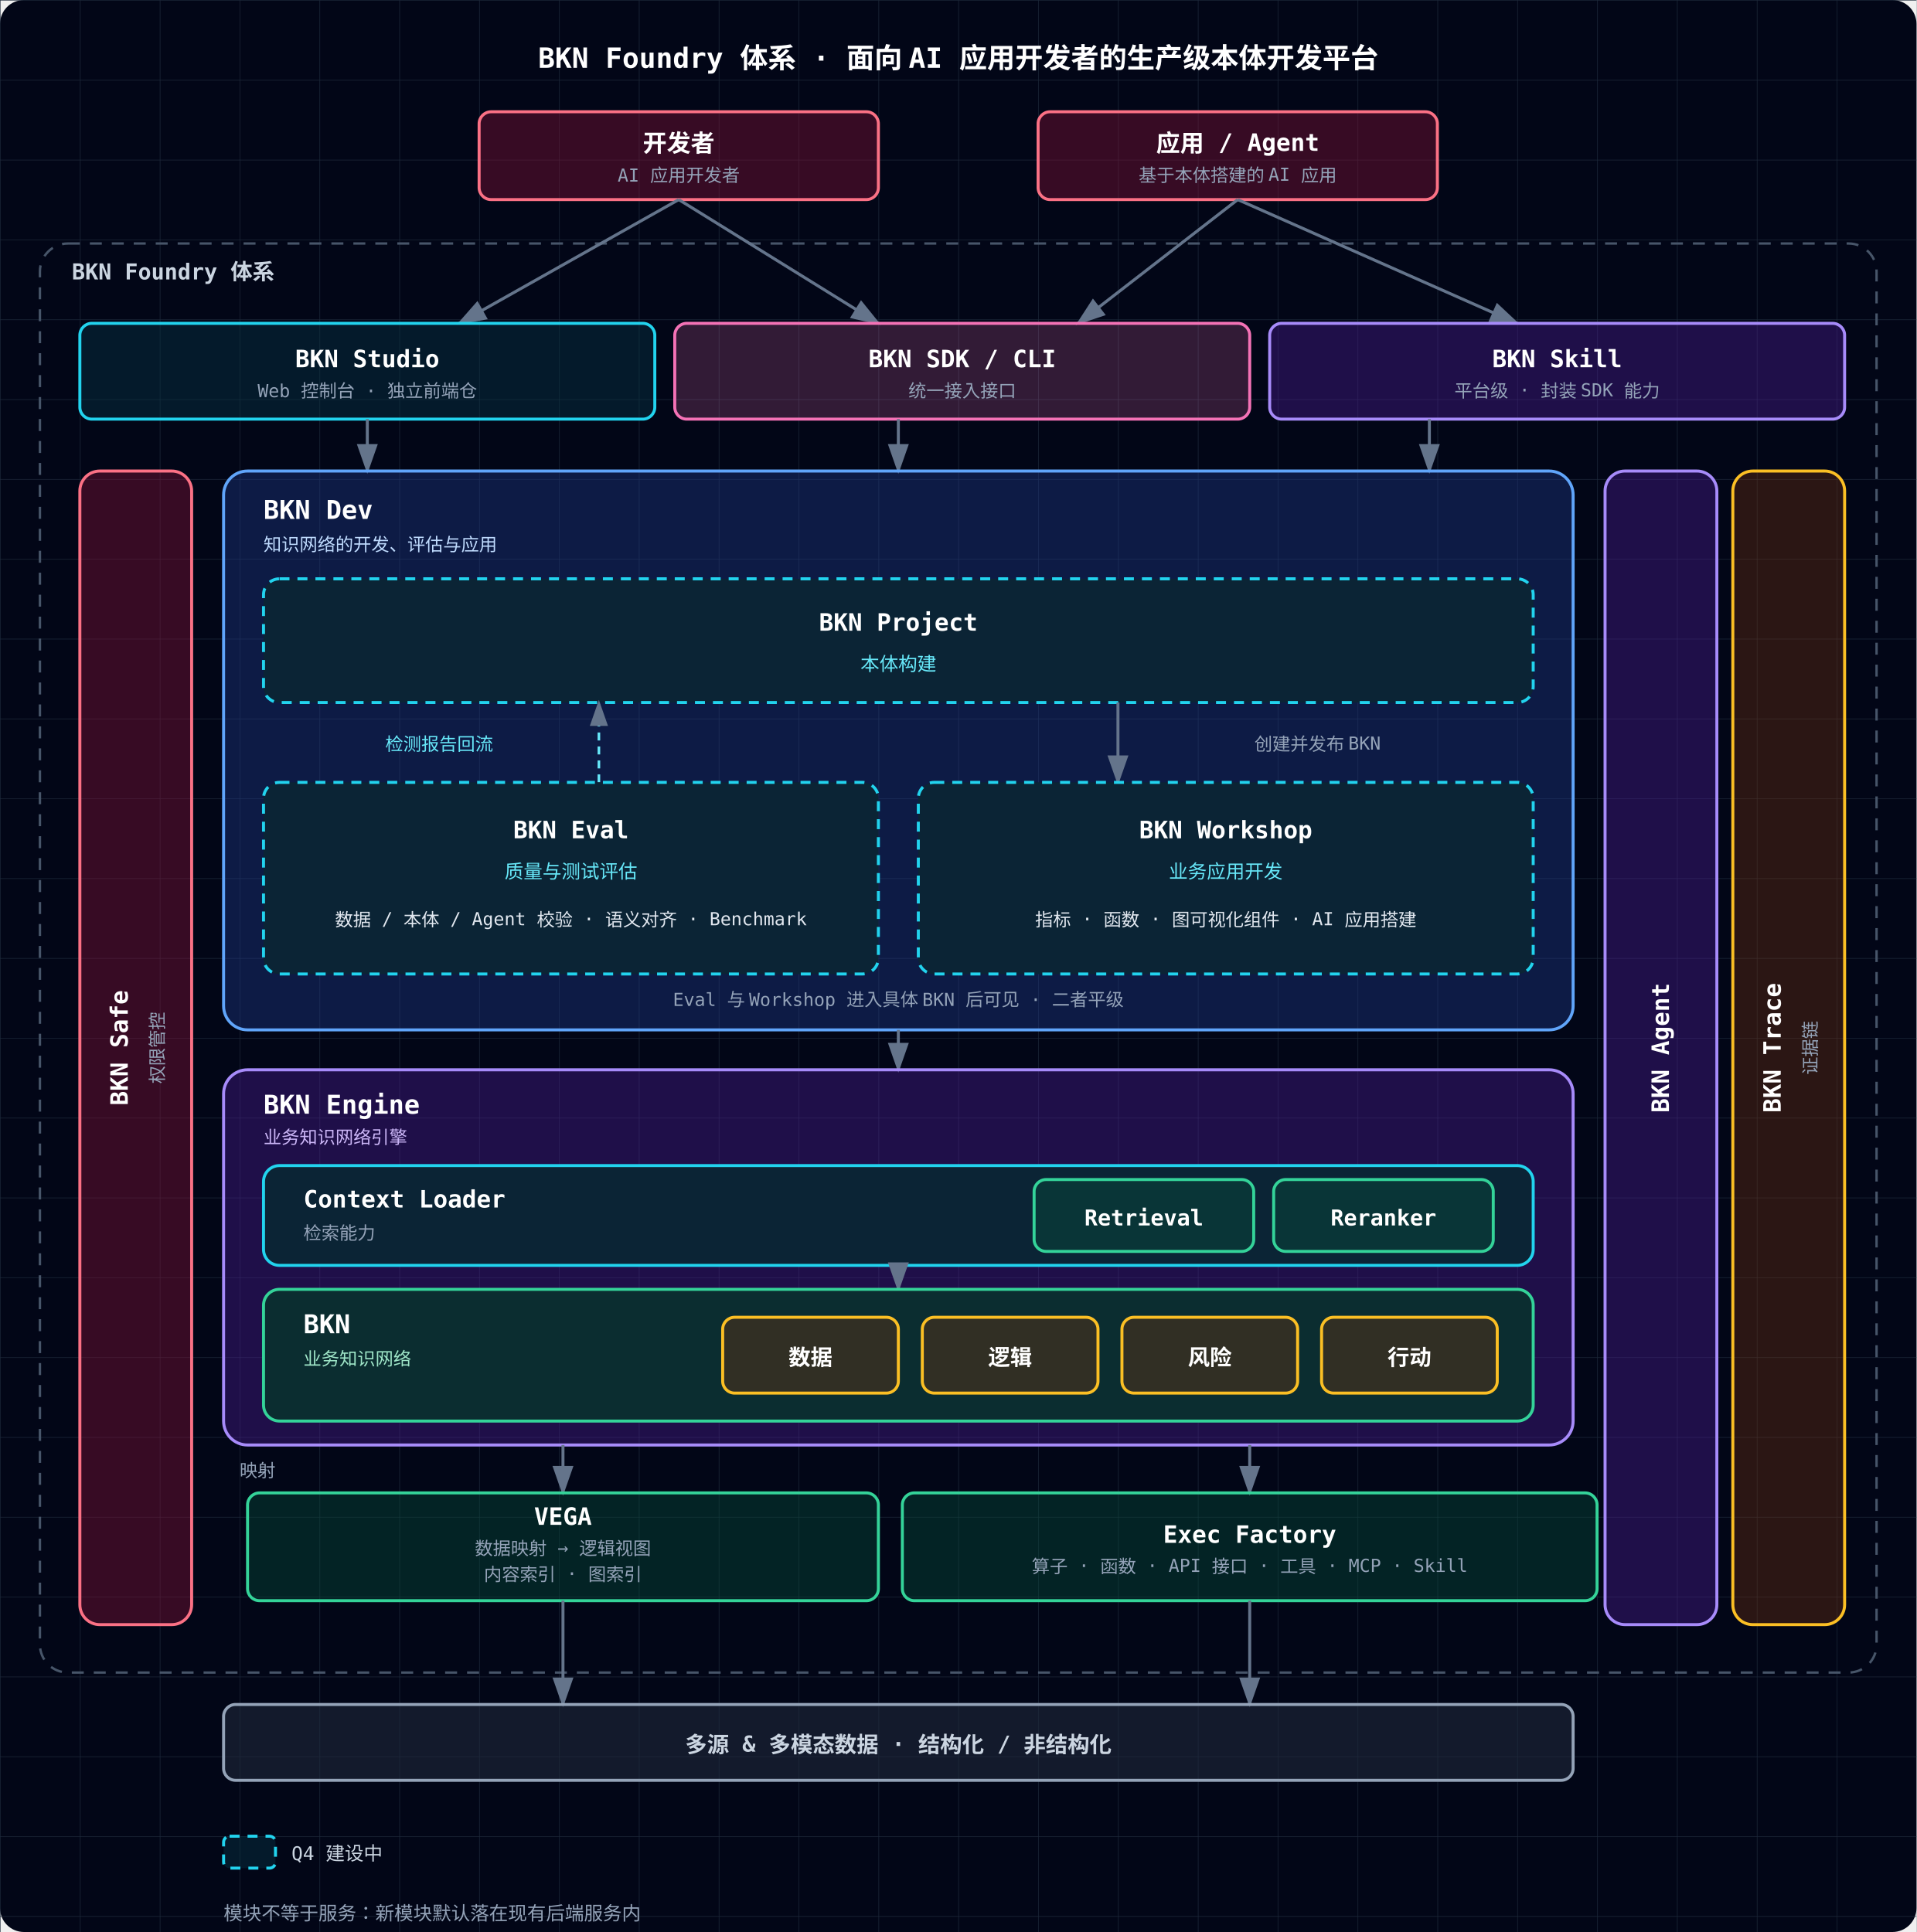
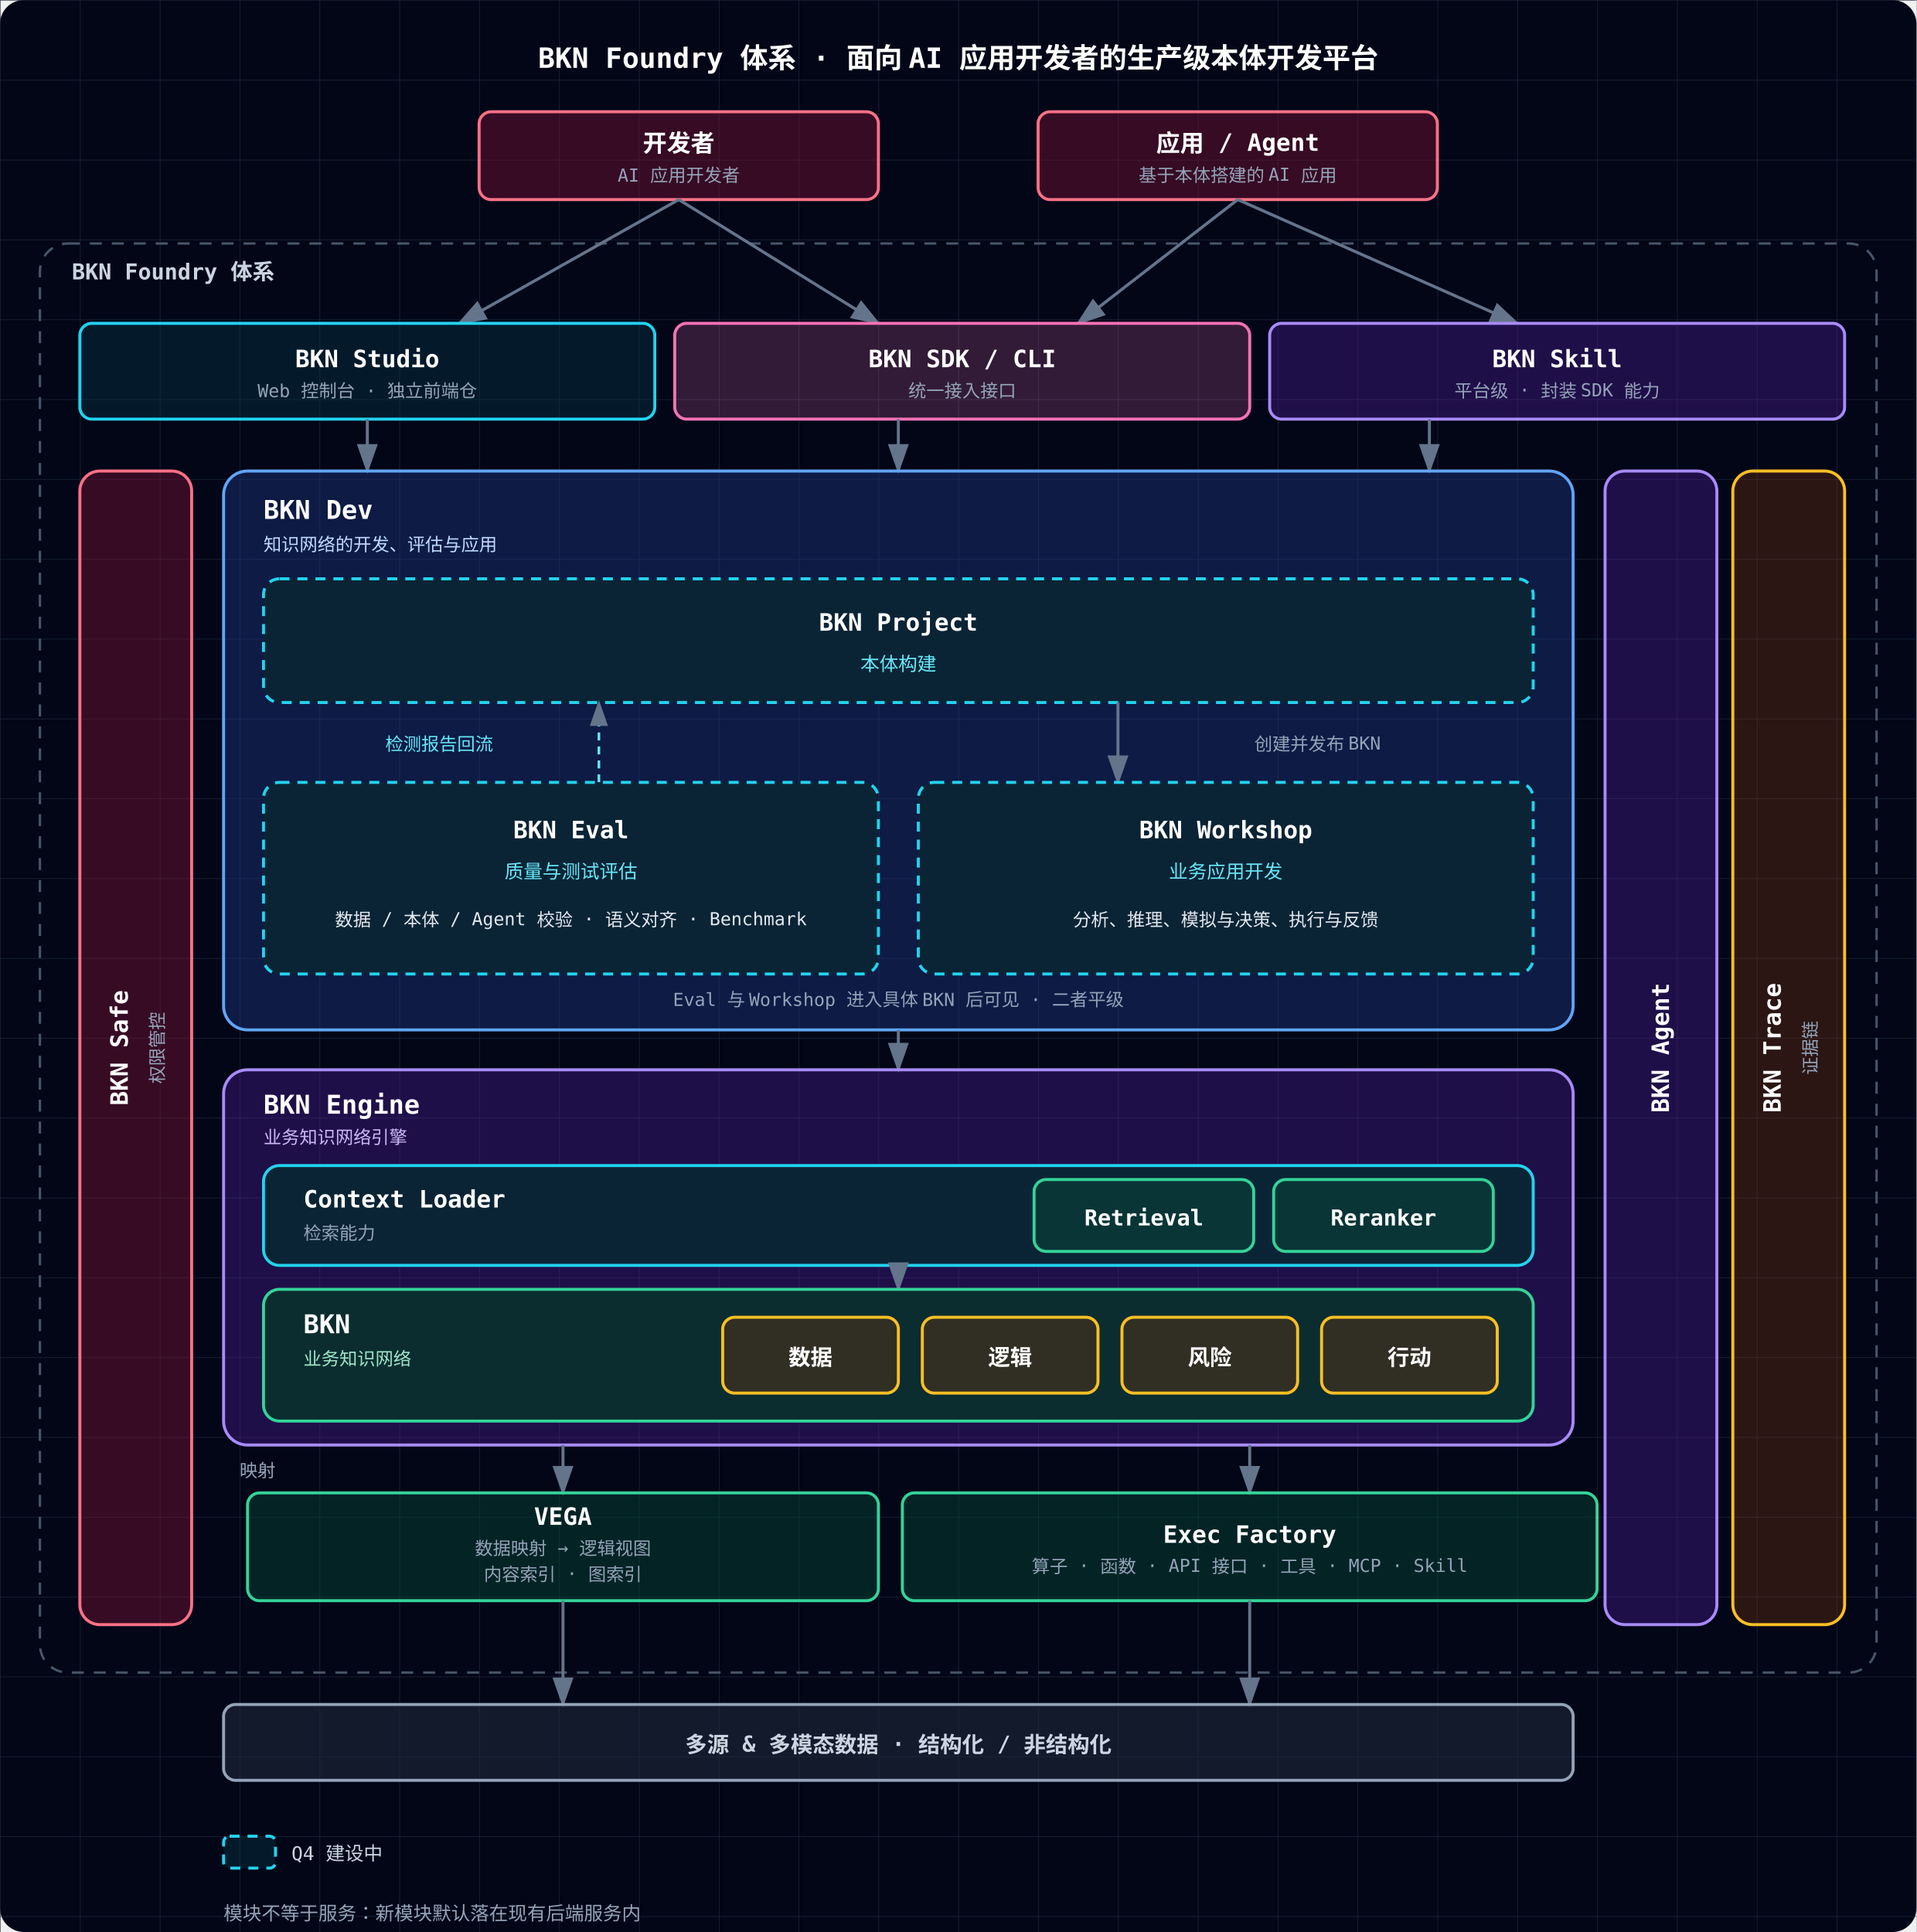
<svg xmlns="http://www.w3.org/2000/svg" viewBox="0 0 960 968" font-family="ui-monospace, SFMono-Regular, Menlo, Consolas, monospace">
  <rect width="960" height="968" fill="#020617" rx="12" />
  <defs>
    <marker id="arrowhead" markerWidth="10" markerHeight="7" refX="9" refY="3.5" orient="auto">
      <polygon points="0 0, 10 3.5, 0 7" fill="#64748b" />
    </marker>
    <pattern id="grid" width="40" height="40" patternUnits="userSpaceOnUse">
      <path d="M 40 0 L 0 0 0 40" fill="none" stroke="#1e293b" stroke-width="0.5" />
    </pattern>
  </defs>
  <rect width="100%" height="100%" fill="url(#grid)" />
  <text x="480.0" y="34" fill="white" font-size="14" font-weight="700" text-anchor="middle">BKN Foundry 体系 · 面向 AI 应用开发者的生产级本体开发平台</text>
  <rect x="240" y="56" width="200" height="44" rx="6" fill="rgba(136, 19, 55, 0.4)" stroke="#fb7185" stroke-width="1.5" />
  <text x="340.0" y="76.0" fill="white" font-size="12" font-weight="600" text-anchor="middle">开发者</text>
  <text x="340.0" y="91.0" fill="#94a3b8" font-size="9" text-anchor="middle">AI 应用开发者</text>
  <rect x="520" y="56" width="200" height="44" rx="6" fill="rgba(136, 19, 55, 0.4)" stroke="#fb7185" stroke-width="1.5" />
  <text x="620.0" y="76.0" fill="white" font-size="12" font-weight="600" text-anchor="middle">应用 / Agent</text>
  <text x="620.0" y="91.0" fill="#94a3b8" font-size="9" text-anchor="middle">基于本体搭建的 AI 应用</text>
  <rect x="20" y="122" width="920" height="716" rx="14" fill="none" stroke="#475569" stroke-width="1.2" stroke-dasharray="6 5" />
  <text x="36" y="140" fill="#cbd5e1" font-size="11" font-weight="700" text-anchor="start">BKN Foundry 体系</text>
  <line x1="340" y1="100" x2="230" y2="162" stroke="#64748b" stroke-width="1.5" marker-end="url(#arrowhead)" />
  <line x1="340" y1="100" x2="440" y2="162" stroke="#64748b" stroke-width="1.5" marker-end="url(#arrowhead)" />
  <line x1="620" y1="100" x2="540" y2="162" stroke="#64748b" stroke-width="1.5" marker-end="url(#arrowhead)" />
  <line x1="620" y1="100" x2="760" y2="162" stroke="#64748b" stroke-width="1.5" marker-end="url(#arrowhead)" />
  <rect x="40" y="162" width="288" height="48" rx="6" fill="rgba(8, 51, 68, 0.45)" stroke="#22d3ee" stroke-width="1.5" />
  <text x="184.0" y="184.0" fill="white" font-size="12" font-weight="600" text-anchor="middle">BKN Studio</text>
  <text x="184.0" y="199.0" fill="#94a3b8" font-size="9" text-anchor="middle">Web 控制台 · 独立前端仓</text>
  <rect x="338" y="162" width="288" height="48" rx="6" fill="rgba(244, 114, 182, 0.2)" stroke="#f472b6" stroke-width="1.5" />
  <text x="482.0" y="184.0" fill="white" font-size="12" font-weight="600" text-anchor="middle">BKN SDK / CLI</text>
  <text x="482.0" y="199.0" fill="#94a3b8" font-size="9" text-anchor="middle">统一接入接口</text>
  <rect x="636" y="162" width="288" height="48" rx="6" fill="rgba(76, 29, 149, 0.4)" stroke="#a78bfa" stroke-width="1.5" />
  <text x="780.0" y="184.0" fill="white" font-size="12" font-weight="600" text-anchor="middle">BKN Skill</text>
  <text x="780.0" y="199.0" fill="#94a3b8" font-size="9" text-anchor="middle">平台级 · 封装 SDK 能力</text>
  <rect x="40" y="236" width="56" height="578" rx="10" fill="rgba(136, 19, 55, 0.4)" stroke="#fb7185" stroke-width="1.5" />
  <text x="64" y="525.0" fill="white" font-size="12" font-weight="600" text-anchor="middle" transform="rotate(-90 64 525.0)">BKN Safe</text>
  <text x="82" y="525.0" fill="#94a3b8" font-size="9" text-anchor="middle" transform="rotate(-90 82 525.0)">权限管控</text>
  <rect x="804" y="236" width="56" height="578" rx="10" fill="rgba(76, 29, 149, 0.4)" stroke="#a78bfa" stroke-width="1.5" />
  <text x="836" y="525.0" fill="white" font-size="12" font-weight="600" text-anchor="middle" transform="rotate(-90 836 525.0)">BKN Agent</text>
  <rect x="868" y="236" width="56" height="578" rx="10" fill="rgba(120, 53, 15, 0.35)" stroke="#fbbf24" stroke-width="1.5" />
  <text x="892" y="525.0" fill="white" font-size="12" font-weight="600" text-anchor="middle" transform="rotate(-90 892 525.0)">BKN Trace</text>
  <text x="910" y="525.0" fill="#94a3b8" font-size="9" text-anchor="middle" transform="rotate(-90 910 525.0)">证据链</text>
  <line x1="184" y1="210" x2="184" y2="236" stroke="#64748b" stroke-width="1.5" marker-end="url(#arrowhead)" />
  <line x1="450" y1="210" x2="450" y2="236" stroke="#64748b" stroke-width="1.5" marker-end="url(#arrowhead)" />
  <line x1="716" y1="210" x2="716" y2="236" stroke="#64748b" stroke-width="1.5" marker-end="url(#arrowhead)" />
  <rect x="112" y="236" width="676" height="280" rx="12" fill="rgba(30, 58, 138, 0.4)" stroke="#60a5fa" stroke-width="1.5" />
  <text x="132" y="260" fill="white" font-size="13" font-weight="700" text-anchor="start">BKN Dev</text>
  <text x="132" y="276" fill="#bfdbfe" font-size="9" text-anchor="start">知识网络的开发、评估与应用</text>
  <rect x="132" y="290" width="636" height="62" rx="8" fill="#0f172a" />
  <rect x="132" y="290" width="636" height="62" rx="8" fill="rgba(8, 51, 68, 0.45)" stroke="#22d3ee" stroke-width="1.5" stroke-dasharray="5 4" />
  <text x="450" y="316" fill="white" font-size="12" font-weight="600" text-anchor="middle">BKN Project</text>
  <text x="450" y="336" fill="#67e8f9" font-size="9.5" text-anchor="middle">本体构建</text>
  <line x1="560" y1="352" x2="560" y2="392" stroke="#64748b" stroke-width="1.5" marker-end="url(#arrowhead)" />
  <text x="660" y="376" fill="#94a3b8" font-size="9" text-anchor="middle">创建并发布 BKN</text>
  <path d="M 300 392 L 300 352" fill="none" stroke="#67e8f9" stroke-width="1.3" stroke-dasharray="4 3" marker-end="url(#arrowhead)" />
  <text x="220" y="376" fill="#67e8f9" font-size="9" text-anchor="middle">检测报告回流</text>
  <rect x="132" y="392" width="308" height="96" rx="8" fill="#0f172a" />
  <rect x="132" y="392" width="308" height="96" rx="8" fill="rgba(8, 51, 68, 0.45)" stroke="#22d3ee" stroke-width="1.5" stroke-dasharray="5 4" />
  <text x="286.0" y="420" fill="white" font-size="12" font-weight="600" text-anchor="middle">BKN Eval</text>
  <text x="286.0" y="440" fill="#67e8f9" font-size="9.5" text-anchor="middle">质量与测试评估</text>
  <text x="286.0" y="464" fill="#e2e8f0" font-size="9" text-anchor="middle">数据 / 本体 / Agent 校验 · 语义对齐 · Benchmark</text>
  <rect x="460" y="392" width="308" height="96" rx="8" fill="#0f172a" />
  <rect x="460" y="392" width="308" height="96" rx="8" fill="rgba(8, 51, 68, 0.45)" stroke="#22d3ee" stroke-width="1.5" stroke-dasharray="5 4" />
  <text x="614.0" y="420" fill="white" font-size="12" font-weight="600" text-anchor="middle">BKN Workshop</text>
  <text x="614.0" y="440" fill="#67e8f9" font-size="9.5" text-anchor="middle">业务应用开发</text>
-   <text x="614.0" y="464" fill="#e2e8f0" font-size="9" text-anchor="middle">指标 · 函数 · 图可视化组件 · AI 应用搭建</text>
+   <text x="614.0" y="464" fill="#e2e8f0" font-size="9" text-anchor="middle">分析、推理、模拟与决策、执行与反馈</text>
  <text x="450" y="504" fill="#94a3b8" font-size="9" text-anchor="middle">Eval 与 Workshop 进入具体 BKN 后可见 · 二者平级</text>
  <line x1="450" y1="516" x2="450" y2="536" stroke="#64748b" stroke-width="1.5" marker-end="url(#arrowhead)" />
  <rect x="112" y="536" width="676" height="188" rx="12" fill="rgba(76, 29, 149, 0.4)" stroke="#a78bfa" stroke-width="1.5" />
  <text x="132" y="558" fill="white" font-size="13" font-weight="700" text-anchor="start">BKN Engine</text>
  <text x="132" y="573" fill="#cbb6f7" font-size="9" text-anchor="start">业务知识网络引擎</text>
  <rect x="132" y="584" width="636" height="50" rx="8" fill="#0f172a" />
  <rect x="132" y="584" width="636" height="50" rx="8" fill="rgba(8, 51, 68, 0.45)" stroke="#22d3ee" stroke-width="1.5" />
  <text x="152" y="605" fill="white" font-size="12" font-weight="600" text-anchor="start">Context Loader</text>
  <text x="152" y="621" fill="#94a3b8" font-size="9" text-anchor="start">检索能力</text>
  <rect x="518" y="591" width="110" height="36" rx="6" fill="rgba(6, 78, 59, 0.4)" stroke="#34d399" stroke-width="1.5" />
  <text x="573" y="614" fill="white" font-size="11" font-weight="600" text-anchor="middle">Retrieval</text>
  <rect x="638" y="591" width="110" height="36" rx="6" fill="rgba(6, 78, 59, 0.4)" stroke="#34d399" stroke-width="1.5" />
  <text x="693" y="614" fill="white" font-size="11" font-weight="600" text-anchor="middle">Reranker</text>
  <line x1="450" y1="634" x2="450" y2="646" stroke="#64748b" stroke-width="1.5" marker-end="url(#arrowhead)" />
  <rect x="132" y="646" width="636" height="66" rx="8" fill="#0f172a" />
  <rect x="132" y="646" width="636" height="66" rx="8" fill="rgba(6, 78, 59, 0.4)" stroke="#34d399" stroke-width="1.5" />
  <text x="152" y="668" fill="white" font-size="13" font-weight="700" text-anchor="start">BKN</text>
  <text x="152" y="684" fill="#9fe6c8" font-size="9" text-anchor="start">业务知识网络</text>
  <rect x="362" y="660" width="88" height="38" rx="6" fill="rgba(120, 53, 15, 0.35)" stroke="#fbbf24" stroke-width="1.5" />
  <text x="406" y="684" fill="white" font-size="11" font-weight="600" text-anchor="middle">数据</text>
  <rect x="462" y="660" width="88" height="38" rx="6" fill="rgba(120, 53, 15, 0.35)" stroke="#fbbf24" stroke-width="1.5" />
  <text x="506" y="684" fill="white" font-size="11" font-weight="600" text-anchor="middle">逻辑</text>
  <rect x="562" y="660" width="88" height="38" rx="6" fill="rgba(120, 53, 15, 0.35)" stroke="#fbbf24" stroke-width="1.5" />
  <text x="606" y="684" fill="white" font-size="11" font-weight="600" text-anchor="middle">风险</text>
  <rect x="662" y="660" width="88" height="38" rx="6" fill="rgba(120, 53, 15, 0.35)" stroke="#fbbf24" stroke-width="1.5" />
  <text x="706" y="684" fill="white" font-size="11" font-weight="600" text-anchor="middle">行动</text>
  <line x1="282" y1="724" x2="282" y2="748" stroke="#64748b" stroke-width="1.5" marker-end="url(#arrowhead)" />
  <line x1="626" y1="724" x2="626" y2="748" stroke="#64748b" stroke-width="1.5" marker-end="url(#arrowhead)" />
  <text x="120" y="740" fill="#94a3b8" font-size="9" text-anchor="start">映射</text>
  <rect x="124" y="748" width="316" height="54" rx="6" fill="rgba(6, 78, 59, 0.4)" stroke="#34d399" stroke-width="1.5" />
  <text x="282" y="764" fill="white" font-size="12" font-weight="600" text-anchor="middle">VEGA</text>
  <text x="282" y="779" fill="#94a3b8" font-size="9" text-anchor="middle">数据映射 → 逻辑视图</text>
  <text x="282" y="792" fill="#94a3b8" font-size="9" text-anchor="middle">内容索引 · 图索引</text>
  <rect x="452" y="748" width="348" height="54" rx="6" fill="rgba(6, 78, 59, 0.4)" stroke="#34d399" stroke-width="1.5" />
  <text x="626" y="773" fill="white" font-size="12" font-weight="600" text-anchor="middle">Exec Factory</text>
  <text x="626" y="788" fill="#94a3b8" font-size="9" text-anchor="middle">算子 · 函数 · API 接口 · 工具 · MCP · Skill</text>
  <line x1="282" y1="802" x2="282" y2="854" stroke="#64748b" stroke-width="1.5" marker-end="url(#arrowhead)" />
  <line x1="626" y1="802" x2="626" y2="854" stroke="#64748b" stroke-width="1.5" marker-end="url(#arrowhead)" />
  <rect x="112" y="854" width="676" height="38" rx="6" fill="rgba(30, 41, 59, 0.6)" stroke="#94a3b8" stroke-width="1.5" />
  <text x="450" y="878" fill="#cbd5e1" font-size="11" font-weight="600" text-anchor="middle">多源 &amp; 多模态数据 · 结构化 / 非结构化</text>
  <rect x="112" y="920" width="26" height="16" rx="3" fill="rgba(8, 51, 68, 0.45)" stroke="#22d3ee" stroke-width="1.5" stroke-dasharray="5 4" />
  <text x="146" y="932" fill="#cbd5e1" font-size="9.5" text-anchor="start">Q4 建设中</text>
  <text x="112" y="962" fill="#94a3b8" font-size="9.5" text-anchor="start">模块不等于服务：新模块默认落在现有后端服务内</text>
</svg>
